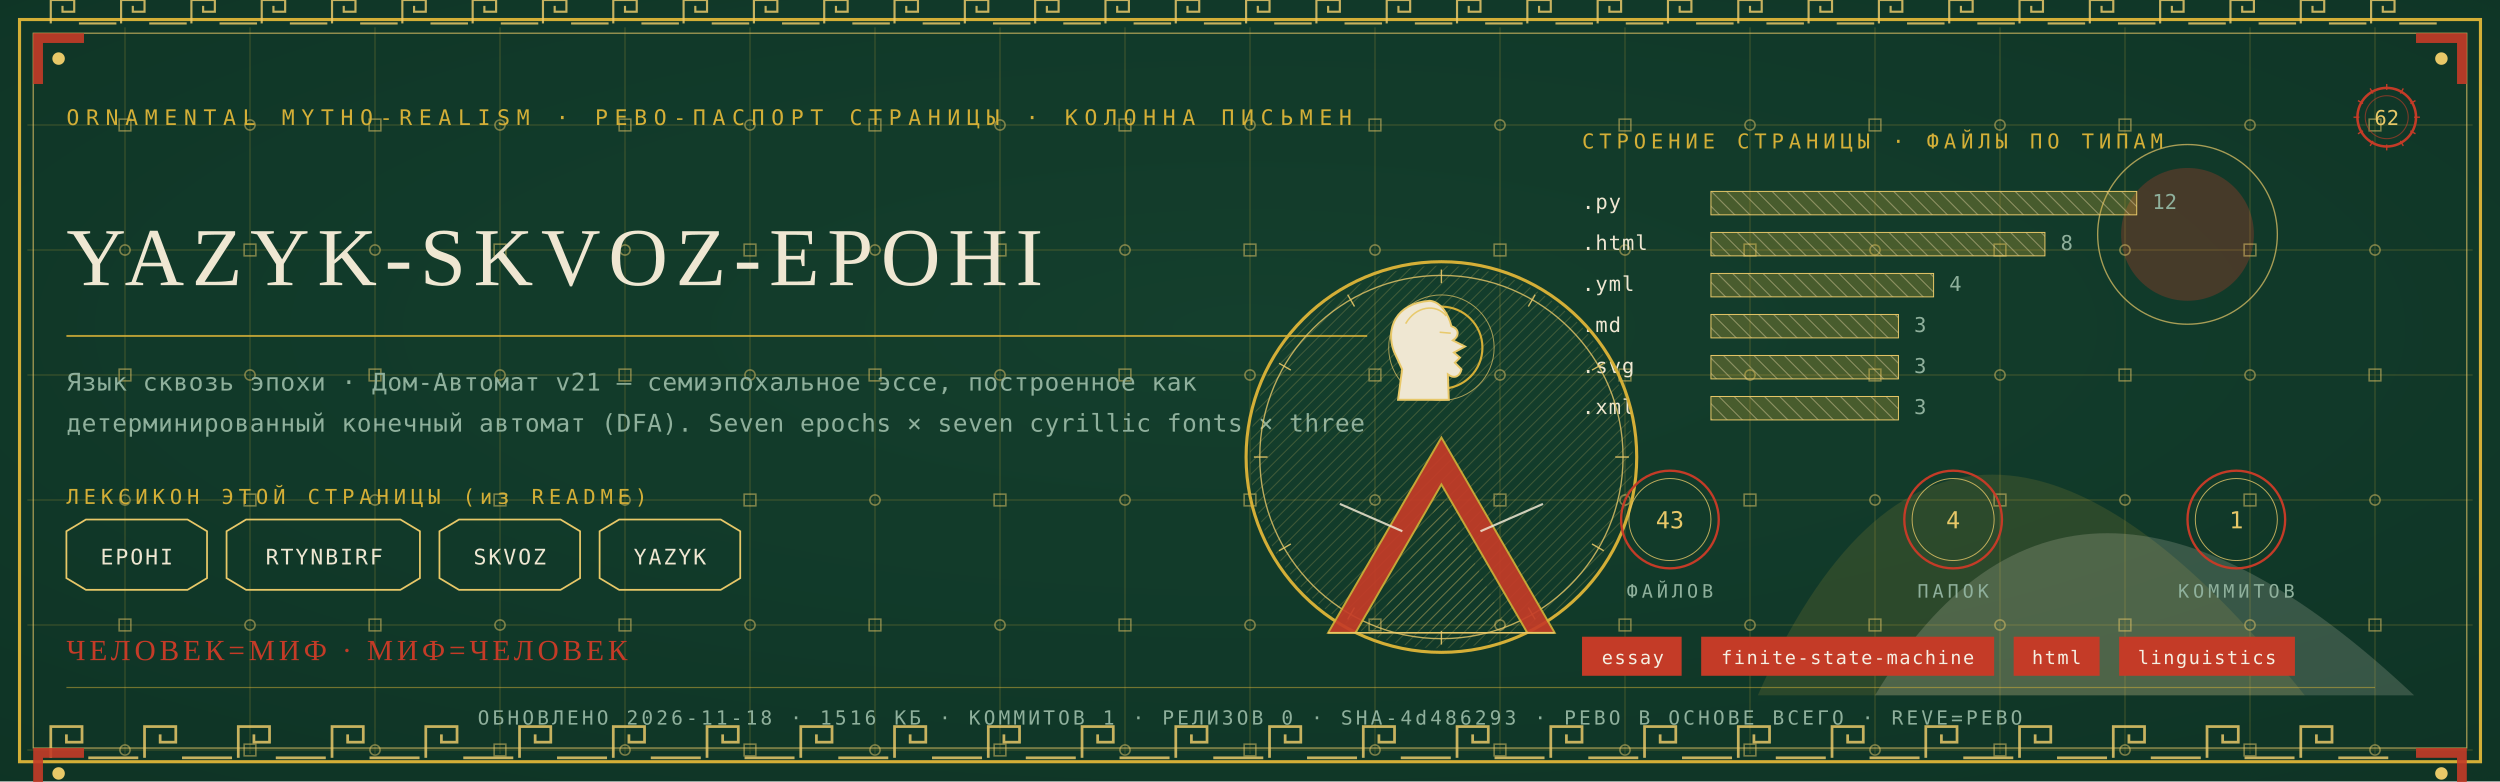
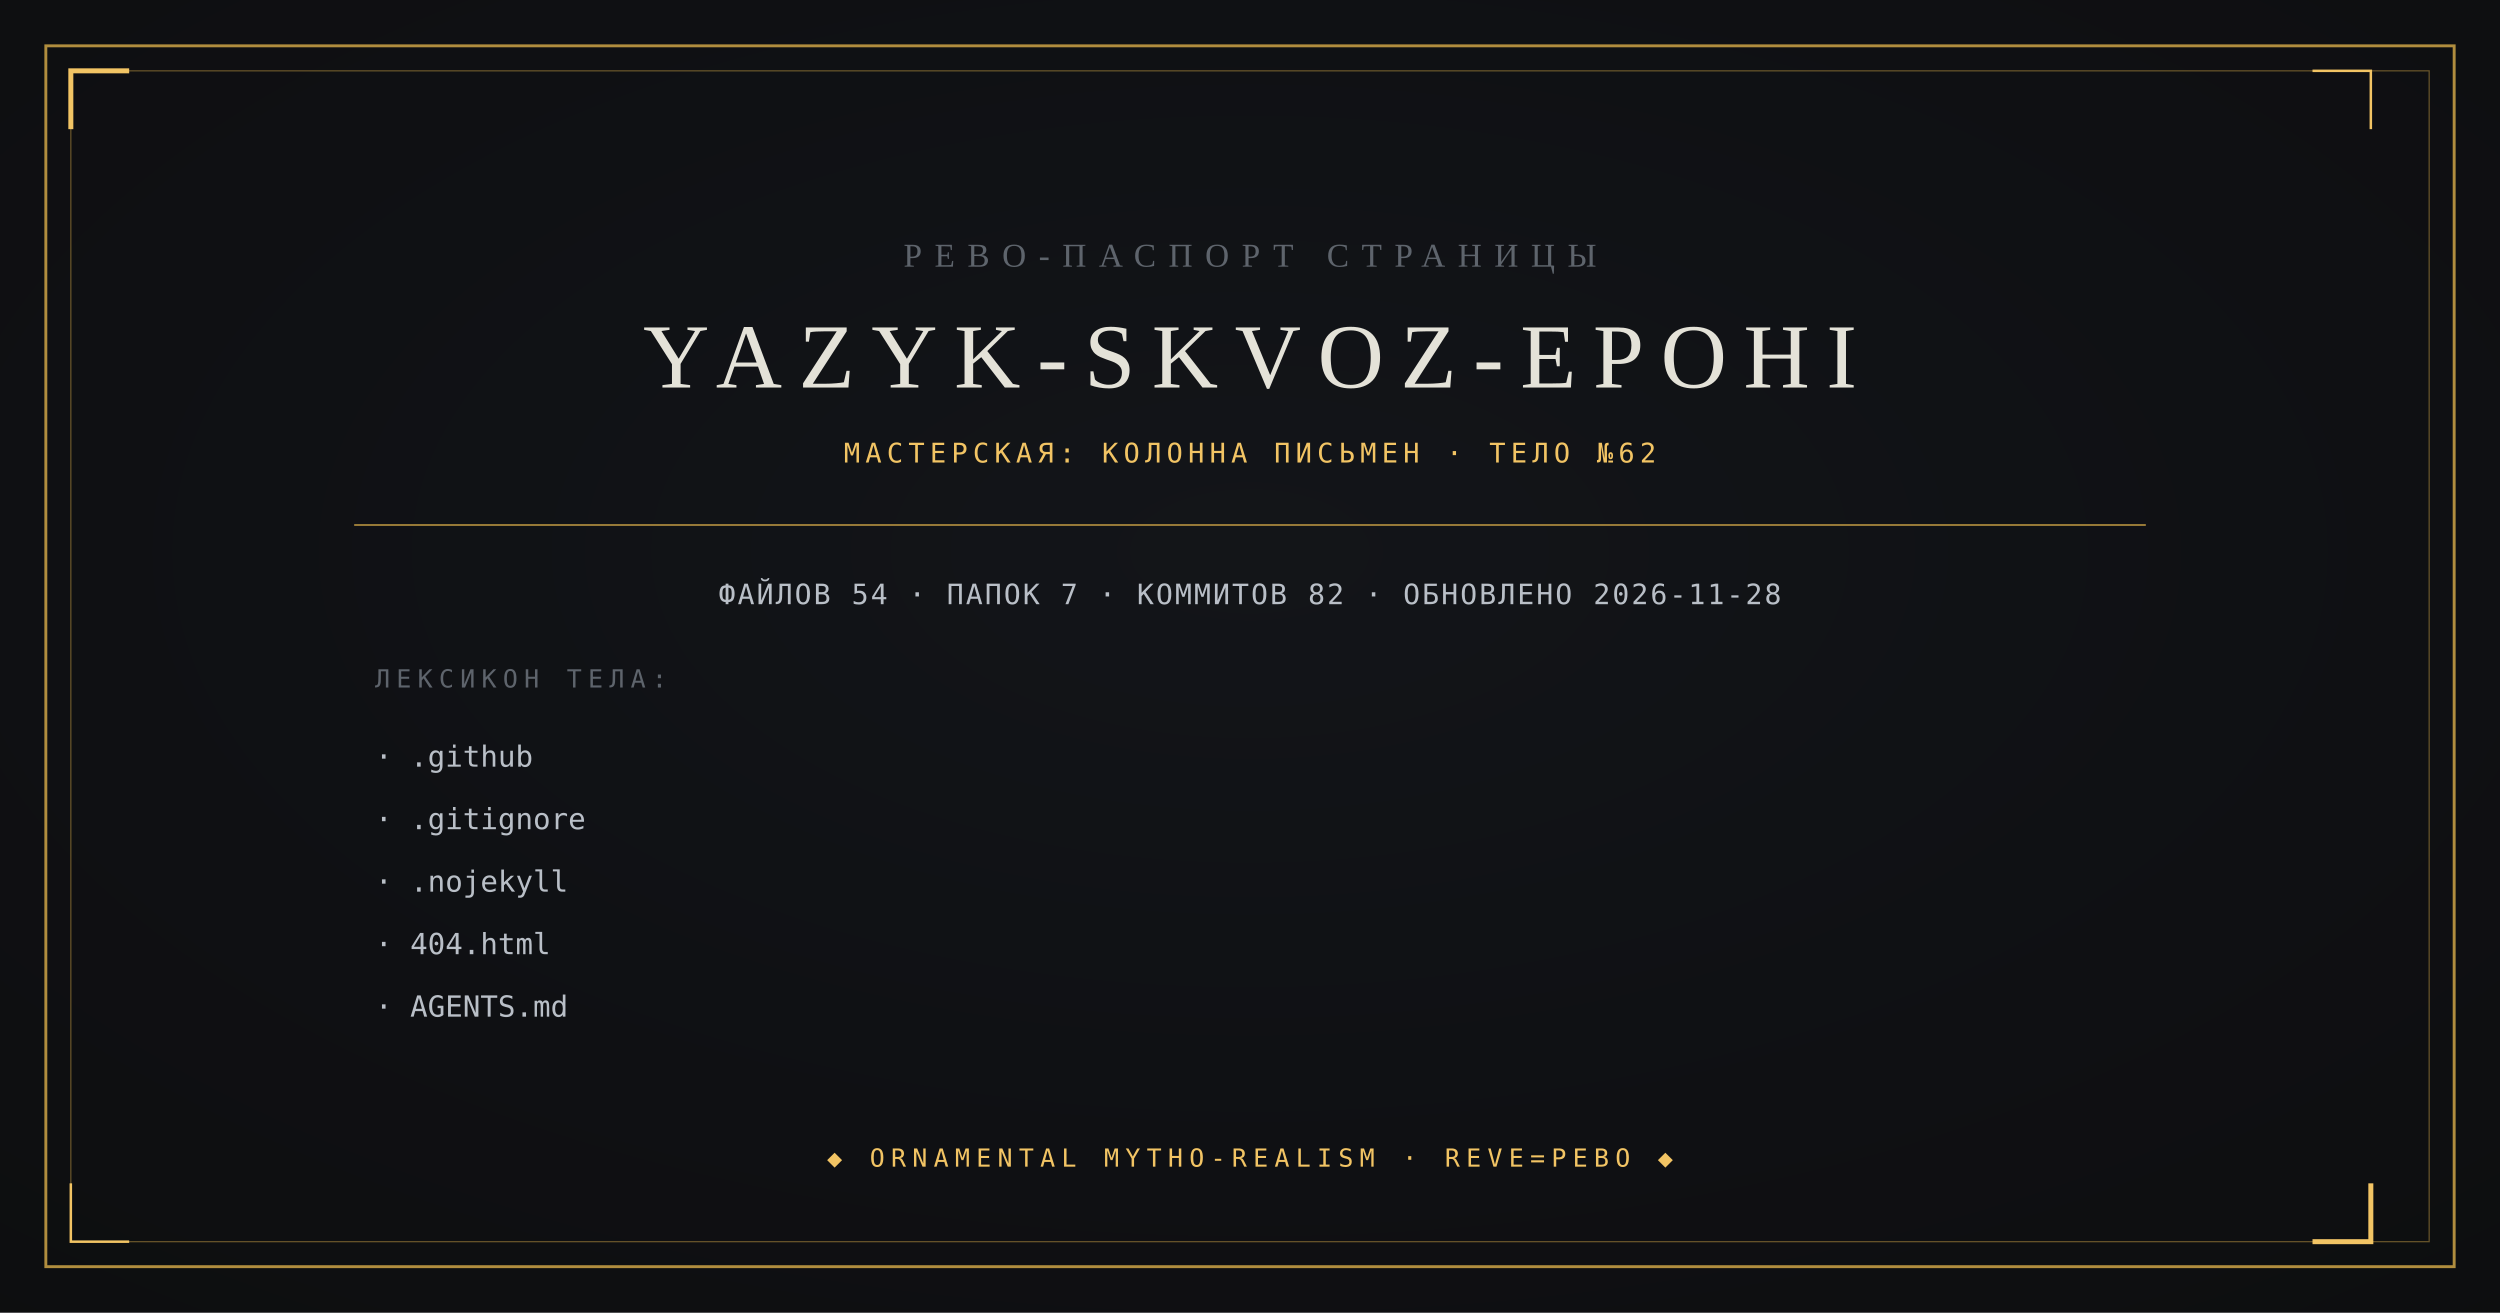
- <svg xmlns="http://www.w3.org/2000/svg" viewBox="0 0 1280 400" width="1280" height="400">
-   <defs>
-     <radialGradient id="rp62" cx="0.5" cy="0.42" r="1.1">
-       <stop offset="0" stop-color="#14402E" />
-       <stop offset="1" stop-color="#0C2E21" />
-     </radialGradient>
-     <pattern id="hatchm" width="4.2" height="4.2" patternUnits="userSpaceOnUse" patternTransform="rotate(45)">
-       <rect width="4.2" height="4.2" fill="none" />
-       <line x1="0" y1="0" x2="0" y2="4.2" stroke="#E8C868" stroke-width="0.5" />
-     </pattern>
-     <pattern id="hatchv" width="5.5" height="5.5" patternUnits="userSpaceOnUse" patternTransform="rotate(-45)">
-       <rect width="5.5" height="5.5" fill="none" />
-       <line x1="0" y1="0" x2="0" y2="5.5" stroke="#EFE7D2" stroke-width="0.5" />
-     </pattern>
-   </defs>
-   <rect width="1280" height="400" fill="#0C2E21" />
-   <rect width="1280" height="400" fill="url(#rp62)" opacity="0.94" />
-   <path d="M 900 356 Q 1000 130 1180 356 Z" fill="#D4AF37" opacity="0.14" />
-   <path d="M 960 356 Q 1060 190 1236 356 Z" fill="#EFE7D2" opacity="0.18" />
-   <circle cx="1120" cy="120" r="34" fill="#C43B27" opacity="0.30" />
-   <circle cx="1120" cy="120" r="46" fill="none" stroke="#E8C868" stroke-width="0.7" opacity="0.7" />
-   <g stroke="#D4AF37" stroke-width="0.45" opacity="0.30">
-     <line x1="64" y1="14" x2="64" y2="386" />
-     <line x1="128" y1="14" x2="128" y2="386" />
-     <line x1="192" y1="14" x2="192" y2="386" />
-     <line x1="256" y1="14" x2="256" y2="386" />
-     <line x1="320" y1="14" x2="320" y2="386" />
-     <line x1="384" y1="14" x2="384" y2="386" />
-     <line x1="448" y1="14" x2="448" y2="386" />
-     <line x1="512" y1="14" x2="512" y2="386" />
-     <line x1="576" y1="14" x2="576" y2="386" />
-     <line x1="640" y1="14" x2="640" y2="386" />
-     <line x1="704" y1="14" x2="704" y2="386" />
-     <line x1="768" y1="14" x2="768" y2="386" />
-     <line x1="832" y1="14" x2="832" y2="386" />
-     <line x1="896" y1="14" x2="896" y2="386" />
-     <line x1="960" y1="14" x2="960" y2="386" />
-     <line x1="1024" y1="14" x2="1024" y2="386" />
-     <line x1="1088" y1="14" x2="1088" y2="386" />
-     <line x1="1152" y1="14" x2="1152" y2="386" />
-     <line x1="1216" y1="14" x2="1216" y2="386" />
-     <line x1="14" y1="64" x2="1266" y2="64" />
-     <line x1="14" y1="128" x2="1266" y2="128" />
-     <line x1="14" y1="192" x2="1266" y2="192" />
-     <line x1="14" y1="256" x2="1266" y2="256" />
-     <line x1="14" y1="320" x2="1266" y2="320" />
-     <line x1="14" y1="384" x2="1266" y2="384" />
-   </g>
-   <g fill="none" stroke="#E8C868" stroke-width="0.8" opacity="0.5">
-     <rect x="61" y="61" width="6" height="6" />
-     <circle cx="64" cy="128" r="2.6" />
-     <rect x="61" y="189" width="6" height="6" />
-     <circle cx="64" cy="256" r="2.6" />
-     <rect x="61" y="317" width="6" height="6" />
-     <circle cx="64" cy="384" r="2.6" />
-     <circle cx="128" cy="64" r="2.6" />
-     <rect x="125" y="125" width="6" height="6" />
-     <circle cx="128" cy="192" r="2.6" />
-     <rect x="125" y="253" width="6" height="6" />
-     <circle cx="128" cy="320" r="2.6" />
-     <rect x="125" y="381" width="6" height="6" />
-     <rect x="189" y="61" width="6" height="6" />
-     <circle cx="192" cy="128" r="2.6" />
-     <rect x="189" y="189" width="6" height="6" />
-     <circle cx="192" cy="256" r="2.6" />
-     <rect x="189" y="317" width="6" height="6" />
-     <circle cx="192" cy="384" r="2.6" />
-     <circle cx="256" cy="64" r="2.6" />
-     <rect x="253" y="125" width="6" height="6" />
-     <circle cx="256" cy="192" r="2.6" />
-     <rect x="253" y="253" width="6" height="6" />
-     <circle cx="256" cy="320" r="2.6" />
-     <rect x="253" y="381" width="6" height="6" />
-     <rect x="317" y="61" width="6" height="6" />
-     <circle cx="320" cy="128" r="2.6" />
-     <rect x="317" y="189" width="6" height="6" />
-     <circle cx="320" cy="256" r="2.6" />
-     <rect x="317" y="317" width="6" height="6" />
-     <circle cx="320" cy="384" r="2.6" />
-     <circle cx="384" cy="64" r="2.6" />
-     <rect x="381" y="125" width="6" height="6" />
-     <circle cx="384" cy="192" r="2.6" />
-     <rect x="381" y="253" width="6" height="6" />
-     <circle cx="384" cy="320" r="2.6" />
-     <rect x="381" y="381" width="6" height="6" />
-     <rect x="445" y="61" width="6" height="6" />
-     <circle cx="448" cy="128" r="2.6" />
-     <rect x="445" y="189" width="6" height="6" />
-     <circle cx="448" cy="256" r="2.6" />
-     <rect x="445" y="317" width="6" height="6" />
-     <circle cx="448" cy="384" r="2.6" />
-     <circle cx="512" cy="64" r="2.6" />
-     <rect x="509" y="125" width="6" height="6" />
-     <circle cx="512" cy="192" r="2.6" />
-     <rect x="509" y="253" width="6" height="6" />
-     <circle cx="512" cy="320" r="2.6" />
-     <rect x="509" y="381" width="6" height="6" />
-     <rect x="573" y="61" width="6" height="6" />
-     <circle cx="576" cy="128" r="2.6" />
-     <rect x="573" y="189" width="6" height="6" />
-     <circle cx="576" cy="256" r="2.6" />
-     <rect x="573" y="317" width="6" height="6" />
-     <circle cx="576" cy="384" r="2.6" />
-     <circle cx="640" cy="64" r="2.6" />
-     <rect x="637" y="125" width="6" height="6" />
-     <circle cx="640" cy="192" r="2.6" />
-     <rect x="637" y="253" width="6" height="6" />
-     <circle cx="640" cy="320" r="2.6" />
-     <rect x="637" y="381" width="6" height="6" />
-     <rect x="701" y="61" width="6" height="6" />
-     <circle cx="704" cy="128" r="2.6" />
-     <rect x="701" y="189" width="6" height="6" />
-     <circle cx="704" cy="256" r="2.6" />
-     <rect x="701" y="317" width="6" height="6" />
-     <circle cx="704" cy="384" r="2.6" />
-     <circle cx="768" cy="64" r="2.6" />
-     <rect x="765" y="125" width="6" height="6" />
-     <circle cx="768" cy="192" r="2.6" />
-     <rect x="765" y="253" width="6" height="6" />
-     <circle cx="768" cy="320" r="2.6" />
-     <rect x="765" y="381" width="6" height="6" />
-     <rect x="829" y="61" width="6" height="6" />
-     <circle cx="832" cy="128" r="2.6" />
-     <rect x="829" y="189" width="6" height="6" />
-     <circle cx="832" cy="256" r="2.6" />
-     <rect x="829" y="317" width="6" height="6" />
-     <circle cx="832" cy="384" r="2.6" />
-     <circle cx="896" cy="64" r="2.6" />
-     <rect x="893" y="125" width="6" height="6" />
-     <circle cx="896" cy="192" r="2.6" />
-     <rect x="893" y="253" width="6" height="6" />
-     <circle cx="896" cy="320" r="2.6" />
-     <rect x="893" y="381" width="6" height="6" />
-     <rect x="957" y="61" width="6" height="6" />
-     <circle cx="960" cy="128" r="2.6" />
-     <rect x="957" y="189" width="6" height="6" />
-     <circle cx="960" cy="256" r="2.6" />
-     <rect x="957" y="317" width="6" height="6" />
-     <circle cx="960" cy="384" r="2.6" />
-     <circle cx="1024" cy="64" r="2.6" />
-     <rect x="1021" y="125" width="6" height="6" />
-     <circle cx="1024" cy="192" r="2.6" />
-     <rect x="1021" y="253" width="6" height="6" />
-     <circle cx="1024" cy="320" r="2.6" />
-     <rect x="1021" y="381" width="6" height="6" />
-     <rect x="1085" y="61" width="6" height="6" />
-     <circle cx="1088" cy="128" r="2.6" />
-     <rect x="1085" y="189" width="6" height="6" />
-     <circle cx="1088" cy="256" r="2.6" />
-     <rect x="1085" y="317" width="6" height="6" />
-     <circle cx="1088" cy="384" r="2.6" />
-     <circle cx="1152" cy="64" r="2.6" />
-     <rect x="1149" y="125" width="6" height="6" />
-     <circle cx="1152" cy="192" r="2.6" />
-     <rect x="1149" y="253" width="6" height="6" />
-     <circle cx="1152" cy="320" r="2.6" />
-     <rect x="1149" y="381" width="6" height="6" />
-     <rect x="1213" y="61" width="6" height="6" />
-     <circle cx="1216" cy="128" r="2.6" />
-     <rect x="1213" y="189" width="6" height="6" />
-     <circle cx="1216" cy="256" r="2.6" />
-     <rect x="1213" y="317" width="6" height="6" />
-     <circle cx="1216" cy="384" r="2.6" />
-   </g>
-   <rect x="10" y="10" width="1260" height="380" fill="none" stroke="#D4AF37" stroke-width="1.6" />
-   <rect x="17" y="17" width="1246" height="366" fill="none" stroke="#E8C868" stroke-width="0.6" opacity="0.75" />
-   <g fill="none" stroke="#E8C868" stroke-width="1.4" opacity="0.85">
-     <path d="M 26 388 L 26 372 L 42 372 L 42 380.0 L 34.0 380.0 L 34.0 376.0" />
-     <line x1="45.2" y1="388" x2="70.8" y2="388" />
-     <path d="M 74 388 L 74 372 L 90 372 L 90 380.0 L 82.0 380.0 L 82.0 376.0" />
-     <line x1="93.2" y1="388" x2="118.8" y2="388" />
-     <path d="M 122 388 L 122 372 L 138 372 L 138 380.0 L 130.0 380.0 L 130.0 376.0" />
-     <line x1="141.2" y1="388" x2="166.8" y2="388" />
-     <path d="M 170 388 L 170 372 L 186 372 L 186 380.0 L 178.0 380.0 L 178.0 376.0" />
-     <line x1="189.2" y1="388" x2="214.8" y2="388" />
-     <path d="M 218 388 L 218 372 L 234 372 L 234 380.0 L 226.0 380.0 L 226.0 376.0" />
-     <line x1="237.2" y1="388" x2="262.8" y2="388" />
-     <path d="M 266 388 L 266 372 L 282 372 L 282 380.0 L 274.0 380.0 L 274.0 376.0" />
-     <line x1="285.2" y1="388" x2="310.8" y2="388" />
-     <path d="M 314 388 L 314 372 L 330 372 L 330 380.0 L 322.0 380.0 L 322.0 376.0" />
-     <line x1="333.2" y1="388" x2="358.8" y2="388" />
-     <path d="M 362 388 L 362 372 L 378 372 L 378 380.0 L 370.0 380.0 L 370.0 376.0" />
-     <line x1="381.2" y1="388" x2="406.8" y2="388" />
-     <path d="M 410 388 L 410 372 L 426 372 L 426 380.0 L 418.0 380.0 L 418.0 376.0" />
-     <line x1="429.2" y1="388" x2="454.8" y2="388" />
-     <path d="M 458 388 L 458 372 L 474 372 L 474 380.0 L 466.0 380.0 L 466.0 376.0" />
-     <line x1="477.2" y1="388" x2="502.8" y2="388" />
-     <path d="M 506 388 L 506 372 L 522 372 L 522 380.0 L 514.0 380.0 L 514.0 376.0" />
-     <line x1="525.2" y1="388" x2="550.8" y2="388" />
-     <path d="M 554 388 L 554 372 L 570 372 L 570 380.0 L 562.0 380.0 L 562.0 376.0" />
-     <line x1="573.2" y1="388" x2="598.8" y2="388" />
-     <path d="M 602 388 L 602 372 L 618 372 L 618 380.0 L 610.0 380.0 L 610.0 376.0" />
-     <line x1="621.2" y1="388" x2="646.8" y2="388" />
-     <path d="M 650 388 L 650 372 L 666 372 L 666 380.0 L 658.0 380.0 L 658.0 376.0" />
-     <line x1="669.2" y1="388" x2="694.8" y2="388" />
-     <path d="M 698 388 L 698 372 L 714 372 L 714 380.0 L 706.0 380.0 L 706.0 376.0" />
-     <line x1="717.2" y1="388" x2="742.8" y2="388" />
-     <path d="M 746 388 L 746 372 L 762 372 L 762 380.0 L 754.0 380.0 L 754.0 376.0" />
-     <line x1="765.2" y1="388" x2="790.8" y2="388" />
-     <path d="M 794 388 L 794 372 L 810 372 L 810 380.0 L 802.0 380.0 L 802.0 376.0" />
-     <line x1="813.2" y1="388" x2="838.8" y2="388" />
-     <path d="M 842 388 L 842 372 L 858 372 L 858 380.0 L 850.0 380.0 L 850.0 376.0" />
-     <line x1="861.2" y1="388" x2="886.8" y2="388" />
-     <path d="M 890 388 L 890 372 L 906 372 L 906 380.0 L 898.0 380.0 L 898.0 376.0" />
-     <line x1="909.2" y1="388" x2="934.8" y2="388" />
-     <path d="M 938 388 L 938 372 L 954 372 L 954 380.0 L 946.0 380.0 L 946.0 376.0" />
-     <line x1="957.2" y1="388" x2="982.8" y2="388" />
-     <path d="M 986 388 L 986 372 L 1002 372 L 1002 380.0 L 994.0 380.0 L 994.0 376.0" />
-     <line x1="1005.2" y1="388" x2="1030.8" y2="388" />
-     <path d="M 1034 388 L 1034 372 L 1050 372 L 1050 380.0 L 1042.0 380.0 L 1042.0 376.0" />
-     <line x1="1053.2" y1="388" x2="1078.8" y2="388" />
-     <path d="M 1082 388 L 1082 372 L 1098 372 L 1098 380.0 L 1090.0 380.0 L 1090.0 376.0" />
-     <line x1="1101.2" y1="388" x2="1126.8" y2="388" />
-     <path d="M 1130 388 L 1130 372 L 1146 372 L 1146 380.0 L 1138.0 380.0 L 1138.0 376.0" />
-     <line x1="1149.2" y1="388" x2="1174.8" y2="388" />
-     <path d="M 1178 388 L 1178 372 L 1194 372 L 1194 380.0 L 1186.0 380.0 L 1186.0 376.0" />
-     <line x1="1197.2" y1="388" x2="1222.8" y2="388" />
-   </g>
-   <g fill="none" stroke="#E8C868" stroke-width="1.1" opacity="0.85">
-     <path d="M 26 12 L 26 0 L 38 0 L 38 6.0 L 32.0 6.0 L 32.0 3.0" />
-     <line x1="40.4" y1="12" x2="59.6" y2="12" />
-     <path d="M 62 12 L 62 0 L 74 0 L 74 6.0 L 68.0 6.0 L 68.0 3.0" />
-     <line x1="76.4" y1="12" x2="95.6" y2="12" />
-     <path d="M 98 12 L 98 0 L 110 0 L 110 6.0 L 104.0 6.0 L 104.0 3.0" />
-     <line x1="112.4" y1="12" x2="131.6" y2="12" />
-     <path d="M 134 12 L 134 0 L 146 0 L 146 6.0 L 140.0 6.0 L 140.0 3.0" />
-     <line x1="148.4" y1="12" x2="167.6" y2="12" />
-     <path d="M 170 12 L 170 0 L 182 0 L 182 6.0 L 176.0 6.0 L 176.0 3.0" />
-     <line x1="184.4" y1="12" x2="203.6" y2="12" />
-     <path d="M 206 12 L 206 0 L 218 0 L 218 6.0 L 212.0 6.0 L 212.0 3.0" />
-     <line x1="220.4" y1="12" x2="239.6" y2="12" />
-     <path d="M 242 12 L 242 0 L 254 0 L 254 6.0 L 248.0 6.0 L 248.0 3.0" />
-     <line x1="256.4" y1="12" x2="275.6" y2="12" />
-     <path d="M 278 12 L 278 0 L 290 0 L 290 6.0 L 284.0 6.0 L 284.0 3.0" />
-     <line x1="292.4" y1="12" x2="311.6" y2="12" />
-     <path d="M 314 12 L 314 0 L 326 0 L 326 6.0 L 320.0 6.0 L 320.0 3.0" />
-     <line x1="328.4" y1="12" x2="347.6" y2="12" />
-     <path d="M 350 12 L 350 0 L 362 0 L 362 6.0 L 356.0 6.0 L 356.0 3.0" />
-     <line x1="364.4" y1="12" x2="383.6" y2="12" />
-     <path d="M 386 12 L 386 0 L 398 0 L 398 6.0 L 392.0 6.0 L 392.0 3.0" />
-     <line x1="400.4" y1="12" x2="419.6" y2="12" />
-     <path d="M 422 12 L 422 0 L 434 0 L 434 6.0 L 428.0 6.0 L 428.0 3.0" />
-     <line x1="436.4" y1="12" x2="455.6" y2="12" />
-     <path d="M 458 12 L 458 0 L 470 0 L 470 6.0 L 464.0 6.0 L 464.0 3.0" />
-     <line x1="472.4" y1="12" x2="491.6" y2="12" />
-     <path d="M 494 12 L 494 0 L 506 0 L 506 6.0 L 500.0 6.0 L 500.0 3.0" />
-     <line x1="508.4" y1="12" x2="527.6" y2="12" />
-     <path d="M 530 12 L 530 0 L 542 0 L 542 6.0 L 536.0 6.0 L 536.0 3.0" />
-     <line x1="544.4" y1="12" x2="563.6" y2="12" />
-     <path d="M 566 12 L 566 0 L 578 0 L 578 6.0 L 572.0 6.0 L 572.0 3.0" />
-     <line x1="580.4" y1="12" x2="599.6" y2="12" />
-     <path d="M 602 12 L 602 0 L 614 0 L 614 6.0 L 608.0 6.0 L 608.0 3.0" />
-     <line x1="616.4" y1="12" x2="635.6" y2="12" />
-     <path d="M 638 12 L 638 0 L 650 0 L 650 6.0 L 644.0 6.0 L 644.0 3.0" />
-     <line x1="652.4" y1="12" x2="671.6" y2="12" />
-     <path d="M 674 12 L 674 0 L 686 0 L 686 6.0 L 680.0 6.0 L 680.0 3.0" />
-     <line x1="688.4" y1="12" x2="707.6" y2="12" />
-     <path d="M 710 12 L 710 0 L 722 0 L 722 6.0 L 716.0 6.0 L 716.0 3.0" />
-     <line x1="724.4" y1="12" x2="743.6" y2="12" />
-     <path d="M 746 12 L 746 0 L 758 0 L 758 6.0 L 752.0 6.0 L 752.0 3.0" />
-     <line x1="760.4" y1="12" x2="779.6" y2="12" />
-     <path d="M 782 12 L 782 0 L 794 0 L 794 6.0 L 788.0 6.0 L 788.0 3.0" />
-     <line x1="796.4" y1="12" x2="815.6" y2="12" />
-     <path d="M 818 12 L 818 0 L 830 0 L 830 6.0 L 824.0 6.0 L 824.0 3.0" />
-     <line x1="832.4" y1="12" x2="851.6" y2="12" />
-     <path d="M 854 12 L 854 0 L 866 0 L 866 6.0 L 860.0 6.0 L 860.0 3.0" />
-     <line x1="868.4" y1="12" x2="887.6" y2="12" />
-     <path d="M 890 12 L 890 0 L 902 0 L 902 6.0 L 896.0 6.0 L 896.0 3.0" />
-     <line x1="904.4" y1="12" x2="923.6" y2="12" />
-     <path d="M 926 12 L 926 0 L 938 0 L 938 6.0 L 932.0 6.0 L 932.0 3.0" />
-     <line x1="940.4" y1="12" x2="959.6" y2="12" />
-     <path d="M 962 12 L 962 0 L 974 0 L 974 6.0 L 968.0 6.0 L 968.0 3.0" />
-     <line x1="976.4" y1="12" x2="995.6" y2="12" />
-     <path d="M 998 12 L 998 0 L 1010 0 L 1010 6.0 L 1004.0 6.0 L 1004.0 3.0" />
-     <line x1="1012.4" y1="12" x2="1031.6" y2="12" />
-     <path d="M 1034 12 L 1034 0 L 1046 0 L 1046 6.0 L 1040.0 6.0 L 1040.0 3.0" />
-     <line x1="1048.4" y1="12" x2="1067.6" y2="12" />
-     <path d="M 1070 12 L 1070 0 L 1082 0 L 1082 6.0 L 1076.0 6.0 L 1076.0 3.0" />
-     <line x1="1084.4" y1="12" x2="1103.6" y2="12" />
-     <path d="M 1106 12 L 1106 0 L 1118 0 L 1118 6.0 L 1112.0 6.0 L 1112.0 3.0" />
-     <line x1="1120.4" y1="12" x2="1139.6" y2="12" />
-     <path d="M 1142 12 L 1142 0 L 1154 0 L 1154 6.0 L 1148.0 6.0 L 1148.0 3.0" />
-     <line x1="1156.4" y1="12" x2="1175.6" y2="12" />
-     <path d="M 1178 12 L 1178 0 L 1190 0 L 1190 6.0 L 1184.0 6.0 L 1184.0 3.0" />
-     <line x1="1192.4" y1="12" x2="1211.6" y2="12" />
-     <path d="M 1214 12 L 1214 0 L 1226 0 L 1226 6.0 L 1220.0 6.0 L 1220.0 3.0" />
-     <line x1="1228.4" y1="12" x2="1247.6" y2="12" />
-   </g>
-   <g transform="translate(17,17) scale(1,1)">
-     <path d="M 0 0 L 26 0 L 26 5 L 5 5 L 5 26 L 0 26 Z" fill="#C43B27" opacity="0.9" />
-     <circle cx="13" cy="13" r="3.2" fill="#E8C868" />
-   </g>
-   <g transform="translate(1263,17) scale(-1,1)">
-     <path d="M 0 0 L 26 0 L 26 5 L 5 5 L 5 26 L 0 26 Z" fill="#C43B27" opacity="0.9" />
-     <circle cx="13" cy="13" r="3.2" fill="#E8C868" />
-   </g>
-   <g transform="translate(17,383) scale(1,1)">
-     <path d="M 0 0 L 26 0 L 26 5 L 5 5 L 5 26 L 0 26 Z" fill="#C43B27" opacity="0.9" />
-     <circle cx="13" cy="13" r="3.2" fill="#E8C868" />
-   </g>
-   <g transform="translate(1263,383) scale(-1,1)">
-     <path d="M 0 0 L 26 0 L 26 5 L 5 5 L 5 26 L 0 26 Z" fill="#C43B27" opacity="0.9" />
-     <circle cx="13" cy="13" r="3.2" fill="#E8C868" />
-   </g>
-   <text x="34" y="64" font-family="'Cascadia Mono', ui-monospace, Consolas, monospace" font-size="11" fill="#D4AF37" letter-spacing="3.4">ORNAMENTAL MYTHO-REALISM · РЕВО-ПАСПОРТ СТРАНИЦЫ · КОЛОННА ПИСЬМЕН</text>
-   <g transform="translate(1222,60)">
-     <circle r="15" fill="none" stroke="#C43B27" stroke-width="1.3" />
-     <circle r="11" fill="none" stroke="#C43B27" stroke-width="0.55" opacity="0.6" />
-     <text y="4" text-anchor="middle" font-family="'Cascadia Mono', ui-monospace, Consolas, monospace" font-size="10.5" fill="#E8C868">62</text>
-     <g stroke="#C43B27" stroke-width="0.7">
-       <line x1="0" y1="-17" x2="0" y2="-14" transform="rotate(0)" />
-       <line x1="0" y1="-17" x2="0" y2="-14" transform="rotate(30)" />
-       <line x1="0" y1="-17" x2="0" y2="-14" transform="rotate(60)" />
-       <line x1="0" y1="-17" x2="0" y2="-14" transform="rotate(90)" />
-       <line x1="0" y1="-17" x2="0" y2="-14" transform="rotate(120)" />
-       <line x1="0" y1="-17" x2="0" y2="-14" transform="rotate(150)" />
-       <line x1="0" y1="-17" x2="0" y2="-14" transform="rotate(180)" />
-       <line x1="0" y1="-17" x2="0" y2="-14" transform="rotate(210)" />
-       <line x1="0" y1="-17" x2="0" y2="-14" transform="rotate(240)" />
-       <line x1="0" y1="-17" x2="0" y2="-14" transform="rotate(270)" />
-       <line x1="0" y1="-17" x2="0" y2="-14" transform="rotate(300)" />
-       <line x1="0" y1="-17" x2="0" y2="-14" transform="rotate(330)" />
-     </g>
-   </g>
-   <text x="34" y="146" font-family="Georgia, 'Times New Roman', serif" font-size="42.2" fill="#EFE7D2" letter-spacing="4">YAZYK-SKVOZ-EPOHI</text>
-   <line x1="34" y1="172" x2="700" y2="172" stroke="#D4AF37" stroke-width="1" opacity="0.85" />
-   <text x="34" y="200" font-family="'Cascadia Mono', ui-monospace, Consolas, monospace" font-size="12.5" fill="#8FB09C" letter-spacing="0.3">Язык сквозь эпохи · Дом-Автомат v21 — семиэпохальное эссе, построенное как</text>
-   <text x="34" y="221" font-family="'Cascadia Mono', ui-monospace, Consolas, monospace" font-size="12.5" fill="#8FB09C" letter-spacing="0.3">детерминированный конечный автомат (DFA). Seven epochs × seven cyrillic fonts × three</text>
-   <text x="34" y="258" font-family="'Cascadia Mono', ui-monospace, Consolas, monospace" font-size="10.5" fill="#D4AF37" letter-spacing="2.5">ЛЕКСИКОН ЭТОЙ СТРАНИЦЫ (из README)</text>
-   <path d="M 34 272 L 44 266 L 96 266 L 106 272 L 106 296 L 96 302 L 44 302 L 34 296 Z" fill="none" stroke="#E8C868" stroke-width="0.9" />
-   <text x="70" y="289" text-anchor="middle" font-family="'Cascadia Mono', ui-monospace, Consolas, monospace" font-size="11" fill="#EFE7D2" letter-spacing="1">EPOHI</text>
-   <path d="M 116 272 L 126 266 L 205 266 L 215 272 L 215 296 L 205 302 L 126 302 L 116 296 Z" fill="none" stroke="#E8C868" stroke-width="0.9" />
-   <text x="166" y="289" text-anchor="middle" font-family="'Cascadia Mono', ui-monospace, Consolas, monospace" font-size="11" fill="#EFE7D2" letter-spacing="1">RTYNBIRF</text>
-   <path d="M 225 272 L 235 266 L 287 266 L 297 272 L 297 296 L 287 302 L 235 302 L 225 296 Z" fill="none" stroke="#E8C868" stroke-width="0.9" />
-   <text x="261" y="289" text-anchor="middle" font-family="'Cascadia Mono', ui-monospace, Consolas, monospace" font-size="11" fill="#EFE7D2" letter-spacing="1">SKVOZ</text>
-   <path d="M 307 272 L 317 266 L 369 266 L 379 272 L 379 296 L 369 302 L 317 302 L 307 296 Z" fill="none" stroke="#E8C868" stroke-width="0.9" />
-   <text x="343" y="289" text-anchor="middle" font-family="'Cascadia Mono', ui-monospace, Consolas, monospace" font-size="11" fill="#EFE7D2" letter-spacing="1">YAZYK</text>
-   <text x="810" y="76" font-family="'Cascadia Mono', ui-monospace, Consolas, monospace" font-size="10.5" fill="#D4AF37" letter-spacing="2.5">СТРОЕНИЕ СТРАНИЦЫ · ФАЙЛЫ ПО ТИПАМ</text>
-   <text x="810" y="107" font-family="'Cascadia Mono', ui-monospace, Consolas, monospace" font-size="10.5" fill="#EFE7D2" letter-spacing="0.5">.py</text>
-   <rect x="876" y="98" width="218" height="12" fill="url(#hatchv)" opacity="0.9" />
-   <rect x="876" y="98" width="218" height="12" fill="#D4AF37" opacity="0.28" />
-   <rect x="876" y="98" width="218" height="12" fill="none" stroke="#E8C868" stroke-width="0.5" />
-   <text x="1102" y="107" font-family="'Cascadia Mono', ui-monospace, Consolas, monospace" font-size="10.5" fill="#8FB09C">12</text>
-   <text x="810" y="128" font-family="'Cascadia Mono', ui-monospace, Consolas, monospace" font-size="10.5" fill="#EFE7D2" letter-spacing="0.5">.html</text>
-   <rect x="876" y="119" width="171" height="12" fill="url(#hatchv)" opacity="0.9" />
-   <rect x="876" y="119" width="171" height="12" fill="#D4AF37" opacity="0.28" />
-   <rect x="876" y="119" width="171" height="12" fill="none" stroke="#E8C868" stroke-width="0.5" />
-   <text x="1055" y="128" font-family="'Cascadia Mono', ui-monospace, Consolas, monospace" font-size="10.5" fill="#8FB09C">8</text>
-   <text x="810" y="149" font-family="'Cascadia Mono', ui-monospace, Consolas, monospace" font-size="10.5" fill="#EFE7D2" letter-spacing="0.5">.yml</text>
-   <rect x="876" y="140" width="114" height="12" fill="url(#hatchv)" opacity="0.9" />
-   <rect x="876" y="140" width="114" height="12" fill="#D4AF37" opacity="0.28" />
-   <rect x="876" y="140" width="114" height="12" fill="none" stroke="#E8C868" stroke-width="0.5" />
-   <text x="998" y="149" font-family="'Cascadia Mono', ui-monospace, Consolas, monospace" font-size="10.5" fill="#8FB09C">4</text>
-   <text x="810" y="170" font-family="'Cascadia Mono', ui-monospace, Consolas, monospace" font-size="10.5" fill="#EFE7D2" letter-spacing="0.5">.md</text>
-   <rect x="876" y="161" width="96" height="12" fill="url(#hatchv)" opacity="0.9" />
-   <rect x="876" y="161" width="96" height="12" fill="#D4AF37" opacity="0.28" />
-   <rect x="876" y="161" width="96" height="12" fill="none" stroke="#E8C868" stroke-width="0.5" />
-   <text x="980" y="170" font-family="'Cascadia Mono', ui-monospace, Consolas, monospace" font-size="10.5" fill="#8FB09C">3</text>
-   <text x="810" y="191" font-family="'Cascadia Mono', ui-monospace, Consolas, monospace" font-size="10.5" fill="#EFE7D2" letter-spacing="0.5">.svg</text>
-   <rect x="876" y="182" width="96" height="12" fill="url(#hatchv)" opacity="0.9" />
-   <rect x="876" y="182" width="96" height="12" fill="#D4AF37" opacity="0.28" />
-   <rect x="876" y="182" width="96" height="12" fill="none" stroke="#E8C868" stroke-width="0.5" />
-   <text x="980" y="191" font-family="'Cascadia Mono', ui-monospace, Consolas, monospace" font-size="10.5" fill="#8FB09C">3</text>
-   <text x="810" y="212" font-family="'Cascadia Mono', ui-monospace, Consolas, monospace" font-size="10.5" fill="#EFE7D2" letter-spacing="0.5">.xml</text>
-   <rect x="876" y="203" width="96" height="12" fill="url(#hatchv)" opacity="0.9" />
-   <rect x="876" y="203" width="96" height="12" fill="#D4AF37" opacity="0.28" />
-   <rect x="876" y="203" width="96" height="12" fill="none" stroke="#E8C868" stroke-width="0.5" />
-   <text x="980" y="212" font-family="'Cascadia Mono', ui-monospace, Consolas, monospace" font-size="10.5" fill="#8FB09C">3</text>
-   <g transform="translate(738,234)">
-     <circle r="100" fill="none" stroke="#D4AF37" stroke-width="1.6" />
-     <circle r="93" fill="none" stroke="#E8C868" stroke-width="0.7" opacity="0.8" />
-     <circle r="98" fill="url(#hatchm)" opacity="0.4" />
-     <g stroke="#E8C868" stroke-width="0.7" opacity="0.9">
-       <line x1="0" y1="-96" x2="0" y2="-89" transform="rotate(0)" />
-       <line x1="0" y1="-96" x2="0" y2="-89" transform="rotate(30)" />
-       <line x1="0" y1="-96" x2="0" y2="-89" transform="rotate(60)" />
-       <line x1="0" y1="-96" x2="0" y2="-89" transform="rotate(90)" />
-       <line x1="0" y1="-96" x2="0" y2="-89" transform="rotate(120)" />
-       <line x1="0" y1="-96" x2="0" y2="-89" transform="rotate(150)" />
-       <line x1="0" y1="-96" x2="0" y2="-89" transform="rotate(180)" />
-       <line x1="0" y1="-96" x2="0" y2="-89" transform="rotate(210)" />
-       <line x1="0" y1="-96" x2="0" y2="-89" transform="rotate(240)" />
-       <line x1="0" y1="-96" x2="0" y2="-89" transform="rotate(270)" />
-       <line x1="0" y1="-96" x2="0" y2="-89" transform="rotate(300)" />
-       <line x1="0" y1="-96" x2="0" y2="-89" transform="rotate(330)" />
-     </g>
-     <circle cy="-56" r="21" fill="none" stroke="#D4AF37" stroke-width="1.1" />
-     <circle cy="-56" r="27" fill="none" stroke="#E8C868" stroke-width="0.5" opacity="0.7" />
-     <path d="M -6.0 -80.0 C -23.5 -78.7 -28.7 -65.7 -24.3 -54.0 L -20.1 -44.9 L -22.2 -29.3 L 3.8 -29.3 L 3.3 -42.3 C 6.9 -39.7 9.5 -41.5 10.3 -44.9 L 6.9 -48.3 L 9.5 -50.9 L 6.4 -53.5 L 12.1 -56.6 L 5.9 -59.7 C 9.5 -62.3 9.0 -65.7 5.1 -67.0 C 3.8 -72.7 -0.1 -79.5 -6.0 -80.0 Z" fill="#EFE7D2" stroke="#E8C868" stroke-width="1.0" />
-     <g fill="none" stroke="#E8C868" stroke-width="0.8" opacity="0.95">
-       <path d="M -18.3 -68.3 C -13.1 -77.4 -2.7 -78.7 2.5 -72.2" />
-       <path d="M -0.9 -63.9 L 4.8 -63.4" />
-     </g>
-     <path d="M -58.0 90.0 L 0 -10.0 L 58.0 90.0 L 44.0 90.0 L 0 14.0 L -44.0 90.0 Z" fill="#C43B27" opacity="0.92" stroke="#D4AF37" stroke-width="1.0" />
-     <path d="M -34.0 88.0 L 0 20.0 L 34.0 88.0" fill="url(#hatchm)" opacity="0.5" stroke="none" />
-     <path d="M -58.0 90.0 L 58.0 90.0" fill="none" stroke="#E8C868" stroke-width="0.8" />
-     <path d="M -52.0 24.0 L -20.0 38.0" fill="none" stroke="#EFE7D2" stroke-width="1.1" opacity="0.85" />
-     <path d="M 52.0 24.0 L 20.0 38.0" fill="none" stroke="#EFE7D2" stroke-width="1.1" opacity="0.85" />
-   </g>
-   <g transform="translate(855,266)">
-     <circle r="25" fill="none" stroke="#C43B27" stroke-width="1.2" />
-     <circle r="21" fill="none" stroke="#E8C868" stroke-width="0.5" opacity="0.8" />
-     <text y="4.5" text-anchor="middle" font-family="'Cascadia Mono', ui-monospace, Consolas, monospace" font-size="12" fill="#E8C868">43</text>
-     <text y="40" text-anchor="middle" font-family="'Cascadia Mono', ui-monospace, Consolas, monospace" font-size="9.5" fill="#8FB09C" letter-spacing="2">ФАЙЛОВ</text>
-   </g>
-   <g transform="translate(1000,266)">
-     <circle r="25" fill="none" stroke="#C43B27" stroke-width="1.2" />
-     <circle r="21" fill="none" stroke="#E8C868" stroke-width="0.5" opacity="0.8" />
-     <text y="4.5" text-anchor="middle" font-family="'Cascadia Mono', ui-monospace, Consolas, monospace" font-size="12" fill="#E8C868">4</text>
-     <text y="40" text-anchor="middle" font-family="'Cascadia Mono', ui-monospace, Consolas, monospace" font-size="9.5" fill="#8FB09C" letter-spacing="2">ПАПОК</text>
-   </g>
-   <g transform="translate(1145,266)">
-     <circle r="25" fill="none" stroke="#C43B27" stroke-width="1.2" />
-     <circle r="21" fill="none" stroke="#E8C868" stroke-width="0.5" opacity="0.8" />
-     <text y="4.5" text-anchor="middle" font-family="'Cascadia Mono', ui-monospace, Consolas, monospace" font-size="12" fill="#E8C868">1</text>
-     <text y="40" text-anchor="middle" font-family="'Cascadia Mono', ui-monospace, Consolas, monospace" font-size="9.5" fill="#8FB09C" letter-spacing="2">КОММИТОВ</text>
-   </g>
-   <rect x="810" y="326" rx="0" width="51" height="20" fill="#C43B27" />
-   <text x="836" y="340" text-anchor="middle" font-family="'Cascadia Mono', ui-monospace, Consolas, monospace" font-size="9.5" fill="#F5EFE2" letter-spacing="0.8">essay</text>
-   <rect x="871" y="326" rx="0" width="150" height="20" fill="#C43B27" />
-   <text x="946" y="340" text-anchor="middle" font-family="'Cascadia Mono', ui-monospace, Consolas, monospace" font-size="9.5" fill="#F5EFE2" letter-spacing="0.8">finite-state-machine</text>
-   <rect x="1031" y="326" rx="0" width="44" height="20" fill="#C43B27" />
-   <text x="1053" y="340" text-anchor="middle" font-family="'Cascadia Mono', ui-monospace, Consolas, monospace" font-size="9.5" fill="#F5EFE2" letter-spacing="0.8">html</text>
-   <rect x="1085" y="326" rx="0" width="90" height="20" fill="#C43B27" />
-   <text x="1130" y="340" text-anchor="middle" font-family="'Cascadia Mono', ui-monospace, Consolas, monospace" font-size="9.5" fill="#F5EFE2" letter-spacing="0.8">linguistics</text>
-   <text x="34" y="338" font-family="Georgia, 'Times New Roman', serif" font-size="15" fill="#C43B27" letter-spacing="2">ЧЕЛОВЕК=МИФ · МИФ=ЧЕЛОВЕК</text>
-   <line x1="34" y1="352" x2="1216" y2="352" stroke="#D4AF37" stroke-width="0.6" opacity="0.5" />
-   <text x="640" y="371" text-anchor="middle" font-family="'Cascadia Mono', ui-monospace, Consolas, monospace" font-size="10" fill="#8FB09C" letter-spacing="1.6">ОБНОВЛЕНО 2026-11-18 · 1516 КБ · КОММИТОВ 1 · РЕЛИЗОВ 0 · SHA-4d486293 · РЕВО В ОСНОВЕ ВСЕГО · REVE=РЕВО</text>
+ <svg xmlns="http://www.w3.org/2000/svg" viewBox="0 0 1200 630" width="1200" height="630">
+   <rect width="1200" height="630" fill="#0B0C0E" />
+   <radialGradient id="v" cx="0.5" cy="0.42" r="0.95">
+     <stop offset="0" stop-color="#14161A" />
+     <stop offset="1" stop-color="#0B0C0E" />
+   </radialGradient>
+   <rect width="1200" height="630" fill="url(#v)" opacity="0.9" />
+   <rect x="22" y="22" width="1156" height="586" fill="none" stroke="#B08D3E" stroke-width="1.4" />
+   <rect x="34" y="34" width="1132" height="562" fill="none" stroke="#B08D3E" stroke-width="0.6" opacity="0.55" />
+   <path d="M 34 62 L 34 34 L 62 34" fill="none" stroke="#F2C464" stroke-width="2.4" />
+   <path d="M 1138 568 L 1138 596 L 1110 596" fill="none" stroke="#F2C464" stroke-width="2.4" />
+   <path d="M 1138 62 L 1138 34 L 1110 34" fill="none" stroke="#F2C464" stroke-width="1.2" />
+   <path d="M 62 596 L 34 596 L 34 568" fill="none" stroke="#F2C464" stroke-width="1.2" />
+   <text x="600" y="128" text-anchor="middle" font-family="Georgia, 'Times New Roman', serif" font-size="16" fill="#5E646C" letter-spacing="6">РЕВО-ПАСПОРТ СТРАНИЦЫ</text>
+   <text x="600" y="186" text-anchor="middle" font-family="Georgia, 'Times New Roman', serif" font-size="44" fill="#E4E2D8" letter-spacing="8">YAZYK-SKVOZ-EPOHI</text>
+   <text x="600" y="222" text-anchor="middle" font-family="ui-monospace, Consolas, monospace" font-size="13" fill="#F2C464" letter-spacing="2.5">МАСТЕРСКАЯ: КОЛОННА ПИСЬМЕН · ТЕЛО №62</text>
+   <line x1="170" y1="252" x2="1030" y2="252" stroke="#B08D3E" stroke-width="0.8" />
+   <text x="600" y="290" text-anchor="middle" font-family="ui-monospace, Consolas, monospace" font-size="13.5" fill="#B9BFC7" letter-spacing="1">ФАЙЛОВ 54 · ПАПОК 7 · КОММИТОВ 82 · ОБНОВЛЕНО 2026-11-28</text>
+   <text x="180" y="330" font-family="ui-monospace, Consolas, monospace" font-size="12" fill="#5E646C" letter-spacing="3">ЛЕКСИКОН ТЕЛА:</text>
+   <text x="180" y="368" font-family="ui-monospace, Consolas, monospace" font-size="14" fill="#B9BFC7">· .github</text>
+   <text x="180" y="398" font-family="ui-monospace, Consolas, monospace" font-size="14" fill="#B9BFC7">· .gitignore</text>
+   <text x="180" y="428" font-family="ui-monospace, Consolas, monospace" font-size="14" fill="#B9BFC7">· .nojekyll</text>
+   <text x="180" y="458" font-family="ui-monospace, Consolas, monospace" font-size="14" fill="#B9BFC7">· 404.html</text>
+   <text x="180" y="488" font-family="ui-monospace, Consolas, monospace" font-size="14" fill="#B9BFC7">· AGENTS.md</text>
+   <text x="600" y="560" text-anchor="middle" font-family="ui-monospace, Consolas, monospace" font-size="12" fill="#F2C464" letter-spacing="3">◆ ORNAMENTAL MYTHO-REALISM · REVE=РЕВО ◆</text>
</svg>
